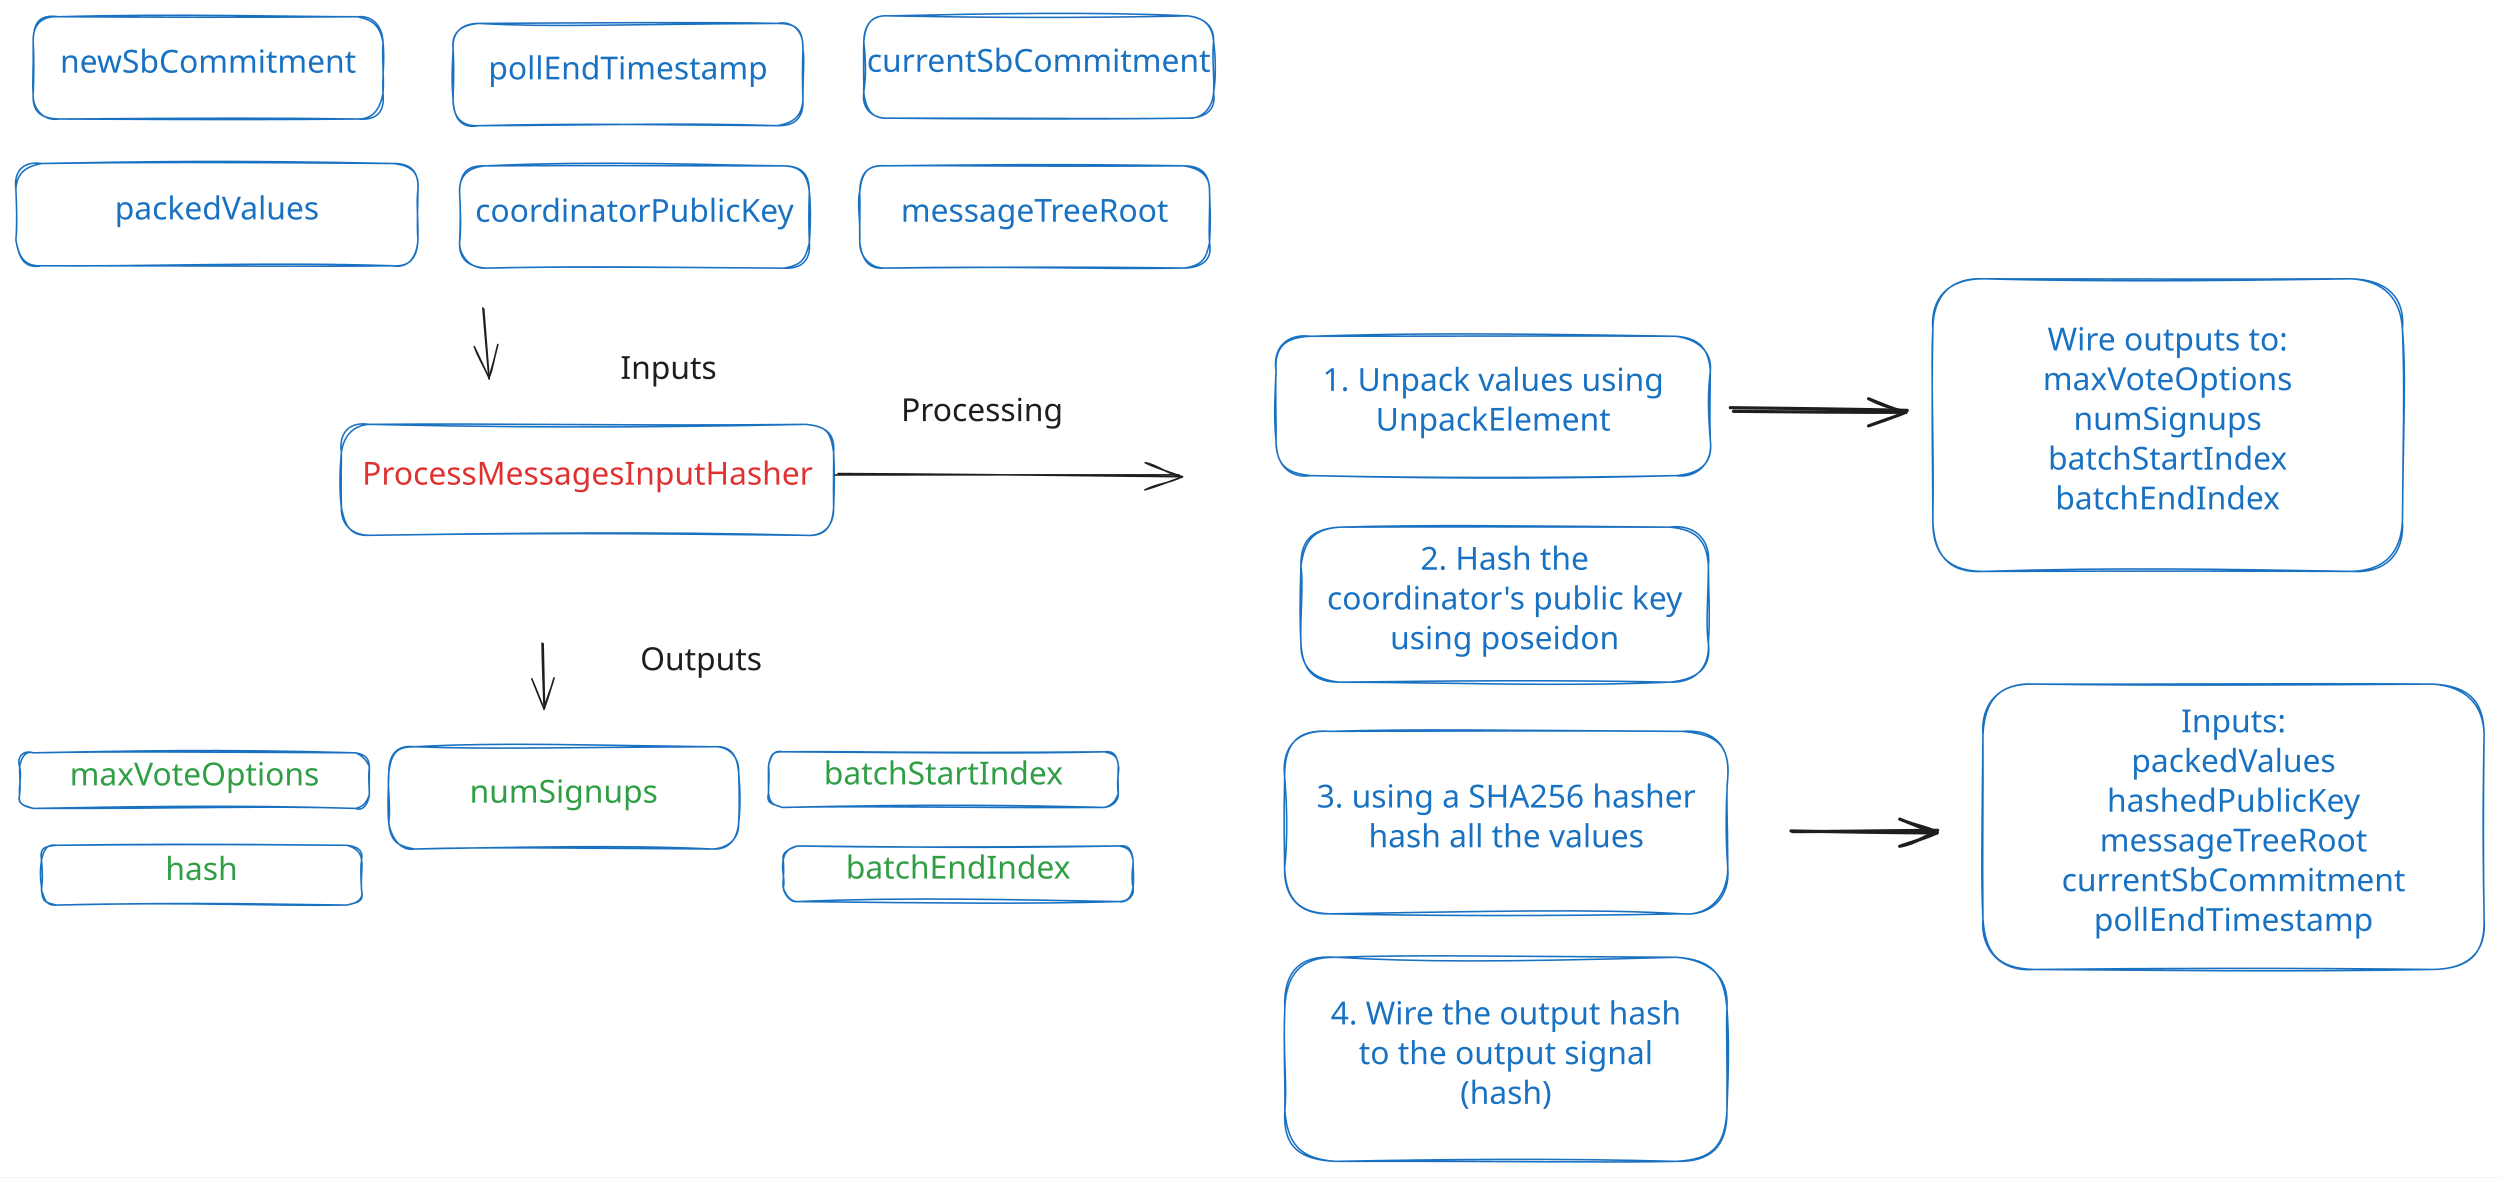
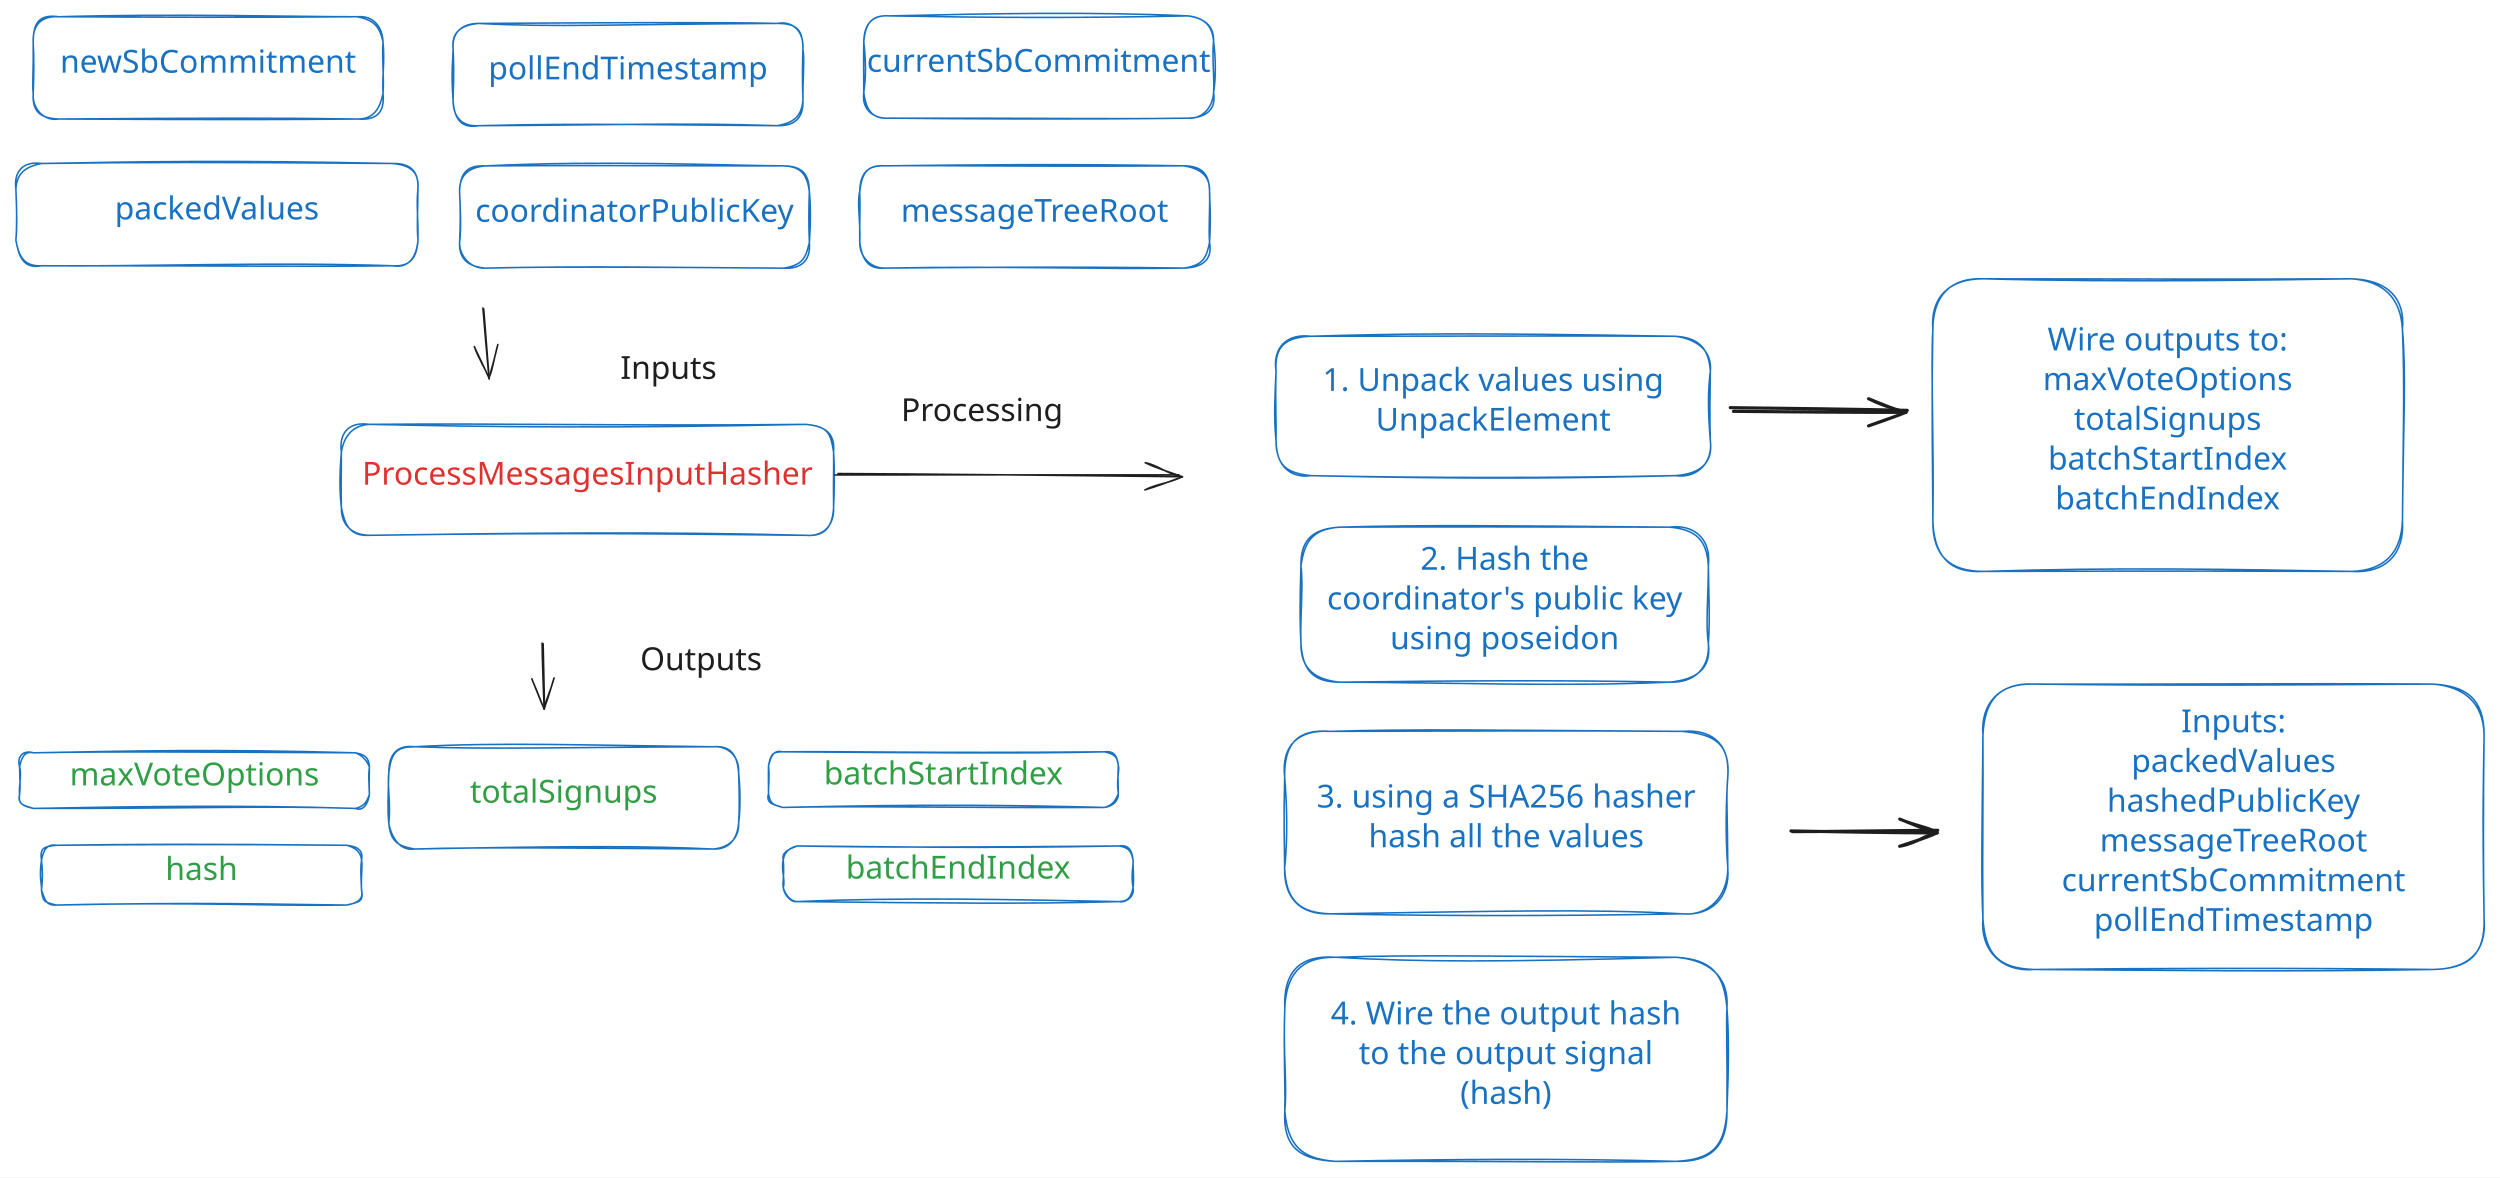
<svg xmlns="http://www.w3.org/2000/svg" version="1.1" viewBox="0 0 1573.129 740.796" width="3146.259" height="1481.593">
  <defs>
    <style class="style-fonts">
      @font-face {
        font-family: "Virgil";
        src: url("https://excalidraw.com/Virgil.woff2");
      }
      @font-face {
        font-family: "Cascadia";
        src: url("https://excalidraw.com/Cascadia.woff2");
      }
      @font-face {
        font-family: "Assistant";
        src: url("https://excalidraw.com/Assistant-Regular.woff2");
      }
    </style>
  </defs>
  <rect x="0" y="0" width="1573.129" height="740.796" fill="#ffffff" />
  <g stroke-linecap="round" transform="translate(214.8186 267.0329) rotate(0 154.8639 34.91191)">
    <path d="M17.46 0 C101.23 -0.79, 185.2 1.1, 292.27 0 M17.46 0 C94.42 1.65, 171.38 2.61, 292.27 0 M292.27 0 C305.68 1.35, 307.8 4.73, 309.73 17.46 M292.27 0 C305.43 1.22, 310.61 6.23, 309.73 17.46 M309.73 17.46 C310.52 30.42, 310.13 43.62, 309.73 52.37 M309.73 17.46 C309.89 26.22, 309.49 35.05, 309.73 52.37 M309.73 52.37 C310.13 64.4, 302.58 70.71, 292.27 69.82 M309.73 52.37 C309.03 63.99, 304.77 70.81, 292.27 69.82 M292.27 69.82 C223.13 69.27, 152.88 67.7, 17.46 69.82 M292.27 69.82 C201.33 67.36, 109.76 68.38, 17.46 69.82 M17.46 69.82 C5.53 69.57, -0.31 62.02, 0 52.37 M17.46 69.82 C4.81 70.51, 2.01 62.46, 0 52.37 M0 52.37 C-0.97 44, -1.39 33.26, 0 17.46 M0 52.37 C-0.32 40.13, 0.01 29.68, 0 17.46 M0 17.46 C1.58 7.13, 7.51 0.59, 17.46 0 M0 17.46 C-1.6 6.64, 3.81 -2.03, 17.46 0" stroke="#1971c2" stroke-width="1" fill="none" />
  </g>
  <g transform="translate(226.6126 289.4448) rotate(0 143.0699 12.5)">
    <text x="143.07" y="0" font-family="Virgil, Segoe UI Emoji" font-size="20px" fill="#e03131" text-anchor="middle" style="white-space: pre;" direction="ltr" dominant-baseline="text-before-edge">ProcessMessagesInputHasher</text>
  </g>
  <g stroke-linecap="round" transform="translate(10 102.8769) rotate(0 126.4982 32.17742)">
    <path d="M16.09 0 C74.39 -0.84, 131.89 -0.85, 236.91 0 M16.09 0 C75.85 -1.15, 133.24 -2.21, 236.91 0 M236.91 0 C248.96 1.06, 253.76 5.72, 253 16.09 M236.91 0 C249.86 -0.31, 253.41 6.33, 253 16.09 M253 16.09 C251.9 25.79, 253.18 32.31, 253 48.27 M253 16.09 C253.04 26.98, 252.17 37.93, 253 48.27 M253 48.27 C252.39 58.98, 248.38 65.21, 236.91 64.35 M253 48.27 C251.98 60.34, 246.12 66.04, 236.91 64.35 M236.91 64.35 C159.15 61.79, 78.79 65, 16.09 64.35 M236.91 64.35 C190.02 65.05, 143.26 64.3, 16.09 64.35 M16.09 64.35 C4.49 64.95, 1.75 57.65, 0 48.27 M16.09 64.35 C4.64 66.65, 1.74 58.28, 0 48.27 M0 48.27 C0.77 38.78, 0.48 25.7, 0 16.09 M0 48.27 C0.68 41.59, 0.74 33.89, 0 16.09 M0 16.09 C-1.39 6.07, 3.61 -1.77, 16.09 0 M0 16.09 C0.57 5.87, 6.29 1.99, 16.09 0" stroke="#1971c2" stroke-width="1" fill="none" />
  </g>
  <g transform="translate(72.79827 122.5543) rotate(0 63.69994 12.5)">
    <text x="63.7" y="0" font-family="Virgil, Segoe UI Emoji" font-size="20px" fill="#1971c2" text-anchor="middle" style="white-space: pre;" direction="ltr" dominant-baseline="text-before-edge">packedValues</text>
  </g>
  <g stroke-linecap="round">
    <g transform="translate(304.1292 194.5748) rotate(0 1.595621 21.72277)">
      <path d="M0.26 -0.18 C0.83 7.23, 3.14 36.61, 3.71 43.95 M-0.27 -0.75 C0.25 6.56, 2.9 35.95, 3.54 43.24" stroke="#1e1e1e" stroke-width="1" fill="none" />
    </g>
    <g transform="translate(304.1292 194.5748) rotate(0 1.595621 21.72277)">
      <path d="M-5.69 23.51 C-2.89 31.3, 1.56 38.12, 3.54 43.24 M-5.69 23.51 C-2.06 31.05, 1.19 38.13, 3.54 43.24" stroke="#1e1e1e" stroke-width="1" fill="none" />
    </g>
    <g transform="translate(304.1292 194.5748) rotate(0 1.595621 21.72277)">
      <path d="M9.15 22.19 C6.77 30.47, 6.06 37.75, 3.54 43.24 M9.15 22.19 C7.32 30.18, 5.12 37.74, 3.54 43.24" stroke="#1e1e1e" stroke-width="1" fill="none" />
    </g>
  </g>
  <mask />
  <g transform="translate(390.3782 222.8988) rotate(0 31.80997 12.5)">
    <text x="0" y="0" font-family="Virgil, Segoe UI Emoji" font-size="20px" fill="#1e1e1e" text-anchor="start" style="white-space: pre;" direction="ltr" dominant-baseline="text-before-edge">Inputs</text>
  </g>
  <g stroke-linecap="round" transform="translate(289.1726 104.3821) rotate(0 110.0576 32.17742)">
    <path d="M16.09 0 C91.47 -3.59, 163.06 -0.33, 204.03 0 M16.09 0 C83.4 -0.47, 148.95 0.08, 204.03 0 M204.03 0 C213.85 0.45, 218.56 4.2, 220.12 16.09 M204.03 0 C216.48 0.13, 219.89 6.11, 220.12 16.09 M220.12 16.09 C220.73 22.8, 221.23 31.58, 220.12 48.27 M220.12 16.09 C219.79 26.31, 219.58 36.08, 220.12 48.27 M220.12 48.27 C221.21 60.49, 213.83 65.02, 204.03 64.35 M220.12 48.27 C217.87 57.08, 216.77 62.32, 204.03 64.35 M204.03 64.35 C129.66 63.78, 53.81 63.21, 16.09 64.35 M204.03 64.35 C141.71 64.09, 80.78 62.78, 16.09 64.35 M16.09 64.35 C6.38 63.31, -0.35 59.59, 0 48.27 M16.09 64.35 C7.42 64.71, -0.01 57.34, 0 48.27 M0 48.27 C1.2 39.27, 0.47 25.49, 0 16.09 M0 48.27 C0.53 37.69, 0.69 27.53, 0 16.09 M0 16.09 C-0.17 5.34, 6.41 0.96, 16.09 0 M0 16.09 C0.45 3.8, 5.2 -0.43, 16.09 0" stroke="#1971c2" stroke-width="1" fill="none" />
  </g>
  <g transform="translate(300.6202 124.0596) rotate(0 98.6099 12.5)">
    <text x="98.61" y="0" font-family="Virgil, Segoe UI Emoji" font-size="20px" fill="#1971c2" text-anchor="middle" style="white-space: pre;" direction="ltr" dominant-baseline="text-before-edge">coordinatorPublicKey</text>
  </g>
  <g stroke-linecap="round" transform="translate(540.9922 104.3433) rotate(0 110.0576 32.17742)">
    <path d="M16.09 0 C55.41 -0.48, 92.96 0.69, 204.03 0 M16.09 0 C69.51 -0.56, 123.06 -1.37, 204.03 0 M204.03 0 C216.25 0.11, 219.92 6.01, 220.12 16.09 M204.03 0 C213.6 1.63, 220.58 5.81, 220.12 16.09 M220.12 16.09 C220.24 24.35, 221.12 30.23, 220.12 48.27 M220.12 16.09 C220.45 28.38, 219.44 39.51, 220.12 48.27 M220.12 48.27 C218.17 57.33, 216.51 62.59, 204.03 64.35 M220.12 48.27 C222.29 59.96, 214.42 64.06, 204.03 64.35 M204.03 64.35 C151.13 65.28, 95.69 62.91, 16.09 64.35 M204.03 64.35 C129.41 63.25, 53.61 64.07, 16.09 64.35 M16.09 64.35 C7.15 64.66, -0.01 57.55, 0 48.27 M16.09 64.35 C6.1 65.16, 1.81 60.5, 0 48.27 M0 48.27 C0.62 34.14, -1.86 24.01, 0 16.09 M0 48.27 C-0.21 37.9, 0.4 28.02, 0 16.09 M0 16.09 C0.39 4, 5.22 -0.37, 16.09 0 M0 16.09 C1.31 4.81, 4.53 -0.85, 16.09 0" stroke="#1971c2" stroke-width="1" fill="none" />
  </g>
  <g transform="translate(564.4498 124.0207) rotate(0 86.59991 12.5)">
    <text x="86.6" y="0" font-family="Virgil, Segoe UI Emoji" font-size="20px" fill="#1971c2" text-anchor="middle" style="white-space: pre;" direction="ltr" dominant-baseline="text-before-edge">messageTreeRoot</text>
  </g>
  <g stroke-linecap="round" transform="translate(543.5239 10) rotate(0 110.0576 32.17742)">
    <path d="M16.09 0 C79.38 -1.46, 144.04 -2.72, 204.03 0 M16.09 0 C77.47 1.15, 137.26 1.42, 204.03 0 M204.03 0 C213.75 1.42, 220.52 5.75, 220.12 16.09 M204.03 0 C213.22 1.02, 219.42 5.35, 220.12 16.09 M220.12 16.09 C221.43 25.63, 221.72 38.91, 220.12 48.27 M220.12 16.09 C218.99 27.33, 220.85 39.35, 220.12 48.27 M220.12 48.27 C222 59.84, 214.46 64.1, 204.03 64.35 M220.12 48.27 C219.76 56.71, 213.75 65.04, 204.03 64.35 M204.03 64.35 C133.22 65.28, 57.81 64.78, 16.09 64.35 M204.03 64.35 C158.37 65.07, 110.93 64.2, 16.09 64.35 M16.09 64.35 C6.01 65.05, 1.58 60.3, 0 48.27 M16.09 64.35 C7.31 65.03, -1.6 59.81, 0 48.27 M0 48.27 C0.72 42.24, 2.01 34.43, 0 16.09 M0 48.27 C0.03 37.96, -0.24 28.83, 0 16.09 M0 16.09 C1.14 4.88, 4.64 -0.74, 16.09 0 M0 16.09 C0.27 7.15, 3.72 -0.93, 16.09 0" stroke="#1971c2" stroke-width="1" fill="none" />
  </g>
  <g transform="translate(552.7316 29.67742) rotate(0 100.8499 12.5)">
    <text x="100.85" y="0" font-family="Virgil, Segoe UI Emoji" font-size="20px" fill="#1971c2" text-anchor="middle" style="white-space: pre;" direction="ltr" dominant-baseline="text-before-edge">currentSbCommitment</text>
  </g>
  <g stroke-linecap="round">
    <g transform="translate(525.9592 298.6032) rotate(0 108.3838 0.4619128)">
      <path d="M-0.54 0.27 C35.4 0.23, 179.47 0.11, 215.84 0.22 M1.38 -0.63 C37.67 -0.58, 182.06 0.9, 218.06 1.4" stroke="#1e1e1e" stroke-width="1" fill="none" />
    </g>
    <g transform="translate(525.9592 298.6032) rotate(0 108.3838 0.4619128)">
      <path d="M194.47 9.67 C202.39 5.59, 208.27 6.01, 218.06 1.4 M194.47 9.67 C201.19 7.78, 209.1 4.73, 218.06 1.4" stroke="#1e1e1e" stroke-width="1" fill="none" />
    </g>
    <g transform="translate(525.9592 298.6032) rotate(0 108.3838 0.4619128)">
      <path d="M194.67 -7.43 C202.59 -6.07, 208.41 -0.21, 218.06 1.4 M194.67 -7.43 C201.31 -4.1, 209.16 -1.91, 218.06 1.4" stroke="#1e1e1e" stroke-width="1" fill="none" />
    </g>
  </g>
  <mask />
  <g transform="translate(566.9965 249.4371) rotate(0 49.66994 12.5)">
    <text x="0" y="0" font-family="Virgil, Segoe UI Emoji" font-size="20px" fill="#1e1e1e" text-anchor="start" style="white-space: pre;" direction="ltr" dominant-baseline="text-before-edge">Processing</text>
  </g>
  <g stroke-linecap="round" transform="translate(802.9495 211.6041) rotate(0 136.6454 43.84462)">
    <path d="M21.92 0 C73.04 -1.63, 124.51 -2.31, 251.37 0 M21.92 0 C106.47 0, 191.89 -0.39, 251.37 0 M251.37 0 C266.73 0.86, 272.41 8.48, 273.29 21.92 M251.37 0 C264.47 1.68, 274.55 9.03, 273.29 21.92 M273.29 21.92 C271.77 34.81, 271.67 46.08, 273.29 65.77 M273.29 21.92 C273.07 35.94, 272.79 52.23, 273.29 65.77 M273.29 65.77 C275.04 79.04, 265.36 89.68, 251.37 87.69 M273.29 65.77 C275.03 79.67, 267.15 86.49, 251.37 87.69 M251.37 87.69 C186.8 89.43, 120.49 89.99, 21.92 87.69 M251.37 87.69 C175.23 89.22, 97.06 89.27, 21.92 87.69 M21.92 87.69 C5.56 85.92, 0.5 80.82, 0 65.77 M21.92 87.69 C8.24 89.67, -0.19 80.36, 0 65.77 M0 65.77 C-1.57 50.16, -0.58 35.99, 0 21.92 M0 65.77 C0.28 54.44, -0.56 41.16, 0 21.92 M0 21.92 C-0.98 6.78, 5.47 0.56, 21.92 0 M0 21.92 C-2.29 7.11, 6.93 -1.94, 21.92 0" stroke="#1971c2" stroke-width="1" fill="none" />
  </g>
  <g transform="translate(826.7551 230.4487) rotate(0 112.8399 25)">
    <text x="112.84" y="0" font-family="Virgil, Segoe UI Emoji" font-size="20px" fill="#1971c2" text-anchor="middle" style="white-space: pre;" direction="ltr" dominant-baseline="text-before-edge">1. Unpack values using </text>
    <text x="112.84" y="25" font-family="Virgil, Segoe UI Emoji" font-size="20px" fill="#1971c2" text-anchor="middle" style="white-space: pre;" direction="ltr" dominant-baseline="text-before-edge">UnpackElement</text>
  </g>
  <g stroke-linecap="round" transform="translate(818.6171 331.7119) rotate(0 128.1906 48.77048)">
    <path d="M24.39 0 C76.65 -1.55, 129 -0.91, 232 0 M24.39 0 C86.13 -0.27, 148.08 -0.14, 232 0 M232 0 C249.35 1.5, 255.46 8.8, 256.38 24.39 M232 0 C246.01 -1.92, 258.4 6.1, 256.38 24.39 M256.38 24.39 C256.33 43.31, 254.61 61.98, 256.38 73.16 M256.38 24.39 C256.49 41.47, 257.56 56.25, 256.38 73.16 M256.38 73.16 C257.39 88.37, 247.9 98.14, 232 97.54 M256.38 73.16 C258.44 89.77, 248.25 95.88, 232 97.54 M232 97.54 C164.18 100.49, 94.56 97.76, 24.39 97.54 M232 97.54 C162.55 96.11, 93.02 96.68, 24.39 97.54 M24.39 97.54 C7.96 97.52, 1.05 90.37, 0 73.16 M24.39 97.54 C8.58 95.97, -0.17 88.99, 0 73.16 M0 73.16 C-0.62 55.97, 1.67 36.89, 0 24.39 M0 73.16 C-0.68 60.77, -0.75 47.75, 0 24.39 M0 24.39 C-0.33 6.44, 9.06 0.99, 24.39 0 M0 24.39 C2.2 9.54, 6.62 1.29, 24.39 0" stroke="#1971c2" stroke-width="1" fill="none" />
  </g>
  <g transform="translate(828.0477 342.9823) rotate(0 118.7599 37.5)">
    <text x="118.76" y="0" font-family="Virgil, Segoe UI Emoji" font-size="20px" fill="#1971c2" text-anchor="middle" style="white-space: pre;" direction="ltr" dominant-baseline="text-before-edge">2. Hash the </text>
    <text x="118.76" y="25" font-family="Virgil, Segoe UI Emoji" font-size="20px" fill="#1971c2" text-anchor="middle" style="white-space: pre;" direction="ltr" dominant-baseline="text-before-edge">coordinator's public key </text>
    <text x="118.76" y="50" font-family="Virgil, Segoe UI Emoji" font-size="20px" fill="#1971c2" text-anchor="middle" style="white-space: pre;" direction="ltr" dominant-baseline="text-before-edge">using poseidon</text>
  </g>
  <g stroke-linecap="round" transform="translate(20.89746 10.53561) rotate(0 110.0576 32.17742)">
    <path d="M16.09 0 C89.42 -2.13, 166.76 0.07, 204.03 0 M16.09 0 C72.53 0.27, 131.08 0.59, 204.03 0 M204.03 0 C214.43 -0.96, 219.86 6.8, 220.12 16.09 M204.03 0 C212.58 1.93, 217.91 4.35, 220.12 16.09 M220.12 16.09 C221.36 28.29, 219.46 37.82, 220.12 48.27 M220.12 16.09 C219.3 26.94, 220.92 37.57, 220.12 48.27 M220.12 48.27 C221.27 59.89, 216.49 65.41, 204.03 64.35 M220.12 48.27 C217.87 59.32, 213.17 64.49, 204.03 64.35 M204.03 64.35 C161.94 64.74, 123.26 64.9, 16.09 64.35 M204.03 64.35 C156.51 63.62, 108.85 63.71, 16.09 64.35 M16.09 64.35 C6.73 65.98, -0.73 57.88, 0 48.27 M16.09 64.35 C4.09 63.96, -0.67 59.34, 0 48.27 M0 48.27 C-0.69 42.78, 0.21 34.83, 0 16.09 M0 48.27 C0.48 37.37, 0.55 26.01, 0 16.09 M0 16.09 C0.03 4.03, 3.44 -1.74, 16.09 0 M0 16.09 C-0.51 5.26, 4.96 -0.63, 16.09 0" stroke="#1971c2" stroke-width="1" fill="none" />
  </g>
  <g transform="translate(48.96511 30.21303) rotate(0 81.98992 12.5)">
    <text x="81.99" y="0" font-family="Virgil, Segoe UI Emoji" font-size="20px" fill="#1971c2" text-anchor="middle" style="white-space: pre;" direction="ltr" dominant-baseline="text-before-edge">newSbCommitment</text>
  </g>
  <g stroke-linecap="round" transform="translate(285.1209 14.73828) rotate(0 110.0576 32.17742)">
    <path d="M16.09 0 C61.77 2.61, 105.1 0.5, 204.03 0 M16.09 0 C90.63 -0.41, 166.01 -0.91, 204.03 0 M204.03 0 C216.32 0.03, 220 3.78, 220.12 16.09 M204.03 0 C213.03 -1.85, 220.81 4.37, 220.12 16.09 M220.12 16.09 C221.3 22.58, 219.96 33.98, 220.12 48.27 M220.12 16.09 C219.78 26.44, 219.72 38.23, 220.12 48.27 M220.12 48.27 C219.24 58.56, 214.56 62.39, 204.03 64.35 M220.12 48.27 C220.5 58.71, 215.92 64.6, 204.03 64.35 M204.03 64.35 C144.5 62.25, 87.39 64.19, 16.09 64.35 M204.03 64.35 C142.8 64.05, 81.97 62.6, 16.09 64.35 M16.09 64.35 C5.57 66.35, 0.6 60.52, 0 48.27 M16.09 64.35 C4.89 65.01, -0.01 58.47, 0 48.27 M0 48.27 C-0.54 40.46, -1.08 34.95, 0 16.09 M0 48.27 C-0.09 42.01, 0.89 34.84, 0 16.09 M0 16.09 C-1.14 5.83, 4.57 1.06, 16.09 0 M0 16.09 C-0.87 4.11, 7.27 0.01, 16.09 0" stroke="#1971c2" stroke-width="1" fill="none" />
  </g>
  <g transform="translate(311.3085 34.4157) rotate(0 83.86992 12.5)">
    <text x="83.87" y="0" font-family="Virgil, Segoe UI Emoji" font-size="20px" fill="#1971c2" text-anchor="middle" style="white-space: pre;" direction="ltr" dominant-baseline="text-before-edge">pollEndTimestamp</text>
  </g>
  <g transform="translate(402.8179 406.1754) rotate(0 40.27995 12.5)">
    <text x="0" y="0" font-family="Virgil, Segoe UI Emoji" font-size="20px" fill="#1e1e1e" text-anchor="start" style="white-space: pre;" direction="ltr" dominant-baseline="text-before-edge">Outputs</text>
  </g>
  <g stroke-linecap="round">
    <g transform="translate(341.837 404.9051) rotate(0 0.2229014 20.51106)">
      <path d="M-0.05 0.16 C0.01 6.92, 0.79 33.93, 0.79 40.68 M-0.73 -0.23 C-0.75 6.57, 0.25 34.32, 0.54 41.2" stroke="#1e1e1e" stroke-width="1" fill="none" />
    </g>
    <g transform="translate(341.837 404.9051) rotate(0 0.2229014 20.51106)">
      <path d="M-7.21 22.2 C-3.93 30.07, -1.91 35.77, 0.54 41.2 M-7.21 22.2 C-5.5 26.34, -3.32 31.35, 0.54 41.2" stroke="#1e1e1e" stroke-width="1" fill="none" />
    </g>
    <g transform="translate(341.837 404.9051) rotate(0 0.2229014 20.51106)">
      <path d="M6.82 21.67 C4.75 29.73, 1.44 35.64, 0.54 41.2 M6.82 21.67 C5.32 25.89, 4.3 31.03, 0.54 41.2" stroke="#1e1e1e" stroke-width="1" fill="none" />
    </g>
  </g>
  <mask />
  <g stroke-linecap="round" transform="translate(244.6607 469.8981) rotate(0 110.0576 32.17742)">
    <path d="M16.09 0 C69.65 -2.96, 124.29 -0.93, 204.03 0 M16.09 0 C64.35 1.75, 111.32 0.32, 204.03 0 M204.03 0 C213.3 -0.76, 220.66 6.04, 220.12 16.09 M204.03 0 C215.86 -1, 219.23 5.96, 220.12 16.09 M220.12 16.09 C220.97 25.35, 221.52 36.78, 220.12 48.27 M220.12 16.09 C220.51 27.15, 220.76 38.62, 220.12 48.27 M220.12 48.27 C219.16 58.45, 213.83 64.83, 204.03 64.35 M220.12 48.27 C220.44 57.23, 214.32 63.61, 204.03 64.35 M204.03 64.35 C163.59 62.51, 125.33 62.22, 16.09 64.35 M204.03 64.35 C130.67 63.96, 58.65 62.89, 16.09 64.35 M16.09 64.35 C7.24 65.85, 1.62 57.06, 0 48.27 M16.09 64.35 C7.22 62.52, 1.22 61.07, 0 48.27 M0 48.27 C1.32 35.7, -1.06 24.7, 0 16.09 M0 48.27 C-0.91 38.83, -0.37 30.91, 0 16.09 M0 16.09 C0.07 5.13, 4.84 -1.34, 16.09 0 M0 16.09 C1.68 3.14, 5.4 0.03, 16.09 0" stroke="#1971c2" stroke-width="1" fill="none" />
  </g>
  <g transform="translate(304.0483 489.5755) rotate(0 50.66994 12.5)">
-     <text x="50.67" y="0" font-family="Virgil, Segoe UI Emoji" font-size="20px" fill="#2f9e44" text-anchor="middle" style="white-space: pre;" direction="ltr" dominant-baseline="text-before-edge">numSignups</text>
+     <text x="50.67" y="0" font-family="Virgil, Segoe UI Emoji" font-size="20px" fill="#2f9e44" text-anchor="middle" style="white-space: pre;" direction="ltr" dominant-baseline="text-before-edge">totalSignups</text>
  </g>
  <g stroke-linecap="round" transform="translate(483.5882 473.0828) rotate(0 110.0576 17.5)">
    <path d="M8.75 0 C50.72 -0.5, 93.58 0.99, 211.37 0 M8.75 0 C87.72 0.57, 168.23 1.22, 211.37 0 M211.37 0 C218.16 -0.87, 219.34 3.44, 220.12 8.75 M211.37 0 C218.3 1.46, 219.66 3.67, 220.12 8.75 M220.12 8.75 C221.13 11.41, 218.73 16.83, 220.12 26.25 M220.12 8.75 C219.84 13.28, 219.85 18.5, 220.12 26.25 M220.12 26.25 C220.39 30.55, 216.83 34.35, 211.37 35 M220.12 26.25 C218.04 31.71, 215.74 33.8, 211.37 35 M211.37 35 C158.78 33.67, 101.84 32.73, 8.75 35 M211.37 35 C132.33 35.44, 52.35 33.9, 8.75 35 M8.75 35 C4.54 33.41, 1.06 33.89, 0 26.25 M8.75 35 C4.14 33.05, -1.9 33.29, 0 26.25 M0 26.25 C-0.16 22.58, 0.82 16.43, 0 8.75 M0 26.25 C0.08 21.41, -0.18 16.19, 0 8.75 M0 8.75 C1.46 0.98, 2.94 0.03, 8.75 0 M0 8.75 C1.15 4.59, 2.5 -1.73, 8.75 0" stroke="#1971c2" stroke-width="1" fill="none" />
  </g>
  <g transform="translate(511.0358 478.0828) rotate(0 82.60993 12.5)">
    <text x="82.61" y="0" font-family="Virgil, Segoe UI Emoji" font-size="20px" fill="#2f9e44" text-anchor="middle" style="white-space: pre;" direction="ltr" dominant-baseline="text-before-edge">batchStartIndex</text>
  </g>
  <g stroke-linecap="round" transform="translate(12.31334 473.7056) rotate(0 110.0576 17.5)">
    <path d="M8.75 0 C68.11 -1.13, 123.23 -2.54, 211.37 0 M8.75 0 C62.26 -1.01, 114.56 -0.38, 211.37 0 M211.37 0 C218.16 1.27, 219.72 3.57, 220.12 8.75 M211.37 0 C214.97 1.38, 218.16 4.12, 220.12 8.75 M220.12 8.75 C219.49 14.53, 219.73 16.63, 220.12 26.25 M220.12 8.75 C220.16 12.86, 219.87 18.02, 220.12 26.25 M220.12 26.25 C218.31 31.76, 215.93 33.96, 211.37 35 M220.12 26.25 C219.36 32.2, 216.11 36.98, 211.37 35 M211.37 35 C157.58 33.14, 100.19 35.25, 8.75 35 M211.37 35 C136.2 32.53, 60.06 34.05, 8.75 35 M8.75 35 C3.98 33.3, -1.66 33.13, 0 26.25 M8.75 35 C1.54 33.47, -0.96 31.72, 0 26.25 M0 26.25 C-0.58 19.98, 1.53 14.75, 0 8.75 M0 26.25 C0.68 20.36, 0.06 16.18, 0 8.75 M0 8.75 C1 4.37, 2.56 -1.51, 8.75 0 M0 8.75 C-1.95 1.65, 2.95 -1.82, 8.75 0" stroke="#1971c2" stroke-width="1" fill="none" />
  </g>
  <g transform="translate(46.25098 478.7056) rotate(0 76.11993 12.5)">
    <text x="76.12" y="0" font-family="Virgil, Segoe UI Emoji" font-size="20px" fill="#2f9e44" text-anchor="middle" style="white-space: pre;" direction="ltr" dominant-baseline="text-before-edge">maxVoteOptions</text>
  </g>
  <g stroke-linecap="round" transform="translate(492.8714 532.3294) rotate(0 110.0576 17.5)">
    <path d="M8.75 0 C59.75 0.97, 114.59 0.86, 211.37 0 M8.75 0 C64.31 0.35, 119.62 1.76, 211.37 0 M211.37 0 C218.46 1.23, 219 4.31, 220.12 8.75 M211.37 0 C218.55 -1.13, 219.48 4.6, 220.12 8.75 M220.12 8.75 C220.39 12.57, 218.63 18.67, 220.12 26.25 M220.12 8.75 C219.92 13.62, 220.87 19.1, 220.12 26.25 M220.12 26.25 C218.54 33.92, 215.88 34.64, 211.37 35 M220.12 26.25 C221.31 32.22, 214.95 35.97, 211.37 35 M211.37 35 C144.87 33.79, 76.39 32.08, 8.75 35 M211.37 35 C154.75 36.63, 98.55 35.93, 8.75 35 M8.75 35 C4.61 34.95, 1.4 30.8, 0 26.25 M8.75 35 C4.3 35.72, 0.31 29.82, 0 26.25 M0 26.25 C1.48 21.21, -1.55 15.15, 0 8.75 M0 26.25 C-0.65 22.43, 0.8 19.83, 0 8.75 M0 8.75 C-1.21 3.91, 3.68 1.97, 8.75 0 M0 8.75 C0.63 3.65, 4.42 0.93, 8.75 0" stroke="#1971c2" stroke-width="1" fill="none" />
  </g>
  <g transform="translate(531.569 537.3294) rotate(0 71.35995 12.5)">
    <text x="71.36" y="0" font-family="Virgil, Segoe UI Emoji" font-size="20px" fill="#2f9e44" text-anchor="middle" style="white-space: pre;" direction="ltr" dominant-baseline="text-before-edge">batchEndIndex</text>
  </g>
  <g stroke-linecap="round" transform="translate(26.10743 531.8928) rotate(0 100.696 18.81202)">
    <path d="M9.41 0 C56.45 -0.68, 100.77 -0.94, 191.99 0 M9.41 0 C61.16 -0.44, 111.69 -0.75, 191.99 0 M191.99 0 C196.75 1.16, 201.09 3.99, 201.39 9.41 M191.99 0 C198.73 0.71, 202.69 3.08, 201.39 9.41 M201.39 9.41 C200.73 13.73, 200.91 17.94, 201.39 28.22 M201.39 9.41 C202.23 12.9, 200.92 18.22, 201.39 28.22 M201.39 28.22 C202.7 33.58, 199.26 36.43, 191.99 37.62 M201.39 28.22 C202.76 35.29, 200.24 35.71, 191.99 37.62 M191.99 37.62 C144.89 38.47, 95.34 35.43, 9.41 37.62 M191.99 37.62 C148.02 37.24, 103.8 35.6, 9.41 37.62 M9.41 37.62 C2.07 38.13, 1.93 32.86, 0 28.22 M9.41 37.62 C1.26 35.74, 0.97 35.34, 0 28.22 M0 28.22 C0.43 25.34, -1.71 20.4, 0 9.41 M0 28.22 C0.37 23.84, 1.07 20.29, 0 9.41 M0 9.41 C0.91 5.03, 2.33 -1.18, 9.41 0 M0 9.41 C-1.23 1.47, 1.82 0.78, 9.41 0" stroke="#1971c2" stroke-width="1" fill="none" />
  </g>
  <g transform="translate(104.8234 538.2048) rotate(0 21.97998 12.5)">
    <text x="21.98" y="0" font-family="Virgil, Segoe UI Emoji" font-size="20px" fill="#2f9e44" text-anchor="middle" style="white-space: pre;" direction="ltr" dominant-baseline="text-before-edge">hash</text>
  </g>
  <g stroke-linecap="round" transform="translate(808.3599 460.2152) rotate(0 139.4312 57.40524)">
    <path d="M28.7 0 C79.15 -1.56, 128.01 -0.77, 250.16 0 M28.7 0 C103.02 -0.17, 178.38 -0.6, 250.16 0 M250.16 0 C271.25 -1.8, 280.5 10.43, 278.86 28.7 M250.16 0 C271.17 1.88, 280.06 7.76, 278.86 28.7 M278.86 28.7 C277.79 44.22, 277.22 64.44, 278.86 86.11 M278.86 28.7 C277.67 40.68, 278.78 52.41, 278.86 86.11 M278.86 86.11 C280.41 104.22, 268.74 116.34, 250.16 114.81 M278.86 86.11 C278.83 103.5, 267 116.51, 250.16 114.81 M250.16 114.81 C191.36 111.53, 132.24 113.27, 28.7 114.81 M250.16 114.81 C165.7 116.49, 80.62 116, 28.7 114.81 M28.7 114.81 C9.84 114.23, 0.92 106.87, 0 86.11 M28.7 114.81 C9.09 115.5, -0.45 104.2, 0 86.11 M0 86.11 C2.04 67.45, 1.41 44.52, 0 28.7 M0 86.11 C-0.07 72.1, -0.71 57.29, 0 28.7 M0 28.7 C-0.22 7.81, 7.8 -1.62, 28.7 0 M0 28.7 C-2.22 8.25, 9.25 -1.25, 28.7 0" stroke="#1971c2" stroke-width="1" fill="none" />
  </g>
  <g transform="translate(813.9912 492.6205) rotate(0 133.7999 25)">
    <text x="133.8" y="0" font-family="Virgil, Segoe UI Emoji" font-size="20px" fill="#1971c2" text-anchor="middle" style="white-space: pre;" direction="ltr" dominant-baseline="text-before-edge">3. using a SHA256 hasher </text>
    <text x="133.8" y="25" font-family="Virgil, Segoe UI Emoji" font-size="20px" fill="#1971c2" text-anchor="middle" style="white-space: pre;" direction="ltr" dominant-baseline="text-before-edge">hash all the values</text>
  </g>
  <g stroke-linecap="round" transform="translate(1247.765 430.4621) rotate(0 157.6824 89.7912)">
    <path d="M32 0 C116.29 1.14, 203.01 0.52, 283.36 0 M32 0 C111.13 0.3, 189.62 -0.61, 283.36 0 M283.36 0 C303.85 1.25, 315.32 8.8, 315.36 32 M283.36 0 C302.49 1.65, 314.97 11.51, 315.36 32 M315.36 32 C315 56.68, 314.14 79.5, 315.36 147.58 M315.36 32 C314.79 73.51, 314.8 114.04, 315.36 147.58 M315.36 147.58 C317.15 169.41, 304.57 179.22, 283.36 179.58 M315.36 147.58 C316.05 169.73, 306.31 179.07, 283.36 179.58 M283.36 179.58 C195.55 181.25, 105.79 180.02, 32 179.58 M283.36 179.58 C196.02 178.56, 107.53 178.76, 32 179.58 M32 179.58 C11.26 181.42, -1.84 167, 0 147.58 M32 179.58 C9.83 178.83, 1.53 170.18, 0 147.58 M0 147.58 C-0.44 108.41, 0.29 68.55, 0 32 M0 147.58 C-1.19 122.76, -0.64 99.89, 0 32 M0 32 C1.11 11.01, 9.06 -0.45, 32 0 M0 32 C-1.6 12.48, 10.35 -1.28, 32 0" stroke="#1971c2" stroke-width="1" fill="none" />
  </g>
  <g transform="translate(1304.597 445.2533) rotate(0 100.8499 75)">
    <text x="100.85" y="0" font-family="Virgil, Segoe UI Emoji" font-size="20px" fill="#1971c2" text-anchor="middle" style="white-space: pre;" direction="ltr" dominant-baseline="text-before-edge">Inputs:</text>
    <text x="100.85" y="25" font-family="Virgil, Segoe UI Emoji" font-size="20px" fill="#1971c2" text-anchor="middle" style="white-space: pre;" direction="ltr" dominant-baseline="text-before-edge">packedValues</text>
    <text x="100.85" y="50" font-family="Virgil, Segoe UI Emoji" font-size="20px" fill="#1971c2" text-anchor="middle" style="white-space: pre;" direction="ltr" dominant-baseline="text-before-edge">hashedPublicKey</text>
    <text x="100.85" y="75" font-family="Virgil, Segoe UI Emoji" font-size="20px" fill="#1971c2" text-anchor="middle" style="white-space: pre;" direction="ltr" dominant-baseline="text-before-edge">messageTreeRoot</text>
    <text x="100.85" y="100" font-family="Virgil, Segoe UI Emoji" font-size="20px" fill="#1971c2" text-anchor="middle" style="white-space: pre;" direction="ltr" dominant-baseline="text-before-edge">currentSbCommitment</text>
    <text x="100.85" y="125" font-family="Virgil, Segoe UI Emoji" font-size="20px" fill="#1971c2" text-anchor="middle" style="white-space: pre;" direction="ltr" dominant-baseline="text-before-edge">pollEndTimestamp</text>
  </g>
  <g stroke-linecap="round">
    <g transform="translate(1126.909 522.1442) rotate(0 45.73237 0.1351712)">
      <path d="M0.99 1.16 C16.24 1.27, 77.48 0.32, 92.41 0.33 M0.05 0.73 C15.14 1.07, 76.47 2.13, 91.96 1.9" stroke="#1e1e1e" stroke-width="2" fill="none" />
    </g>
    <g transform="translate(1126.909 522.1442) rotate(0 45.73237 0.1351712)">
      <path d="M68.44 10.37 C79.29 8.55, 86.35 2.28, 91.96 1.9 M68.44 10.37 C77.29 7.46, 86.16 4.75, 91.96 1.9" stroke="#1e1e1e" stroke-width="2" fill="none" />
    </g>
    <g transform="translate(1126.909 522.1442) rotate(0 45.73237 0.1351712)">
      <path d="M68.5 -6.73 C79.28 -2.08, 86.32 -1.89, 91.96 1.9 M68.5 -6.73 C77.39 -3.16, 86.24 0.62, 91.96 1.9" stroke="#1e1e1e" stroke-width="2" fill="none" />
    </g>
  </g>
  <mask />
  <g stroke-linecap="round" transform="translate(808.4546 602.3657) rotate(0 139.1176 64.21539)">
    <path d="M32 0 C84.19 3, 133.92 3.13, 246.24 0 M32 0 C80.8 -1.67, 129.71 -0.59, 246.24 0 M246.24 0 C265.61 1.67, 279.75 10.88, 278.24 32 M246.24 0 C269.56 1.42, 276.44 11.17, 278.24 32 M278.24 32 C279.58 49.79, 279.33 69.82, 278.24 96.43 M278.24 32 C277.58 44.77, 278.55 57.32, 278.24 96.43 M278.24 96.43 C276.83 119.53, 268.86 127.16, 246.24 128.43 M278.24 96.43 C278.59 119.49, 267.7 128.97, 246.24 128.43 M246.24 128.43 C202.26 129.37, 159.23 128.22, 32 128.43 M246.24 128.43 C172.17 126.41, 99.86 127.11, 32 128.43 M32 128.43 C9.64 126.87, 1.75 117.62, 0 96.43 M32 128.43 C10.08 127.44, -1.4 120.06, 0 96.43 M0 96.43 C1.66 80.71, -1.19 60.81, 0 32 M0 96.43 C0.43 78.75, -0.91 60.29, 0 32 M0 32 C0.9 12.01, 8.81 -0.35, 32 0 M0 32 C-0.94 10.08, 8.52 -1.71, 32 0" stroke="#1971c2" stroke-width="1" fill="none" />
  </g>
  <g transform="translate(822.8423 629.0811) rotate(0 124.7299 37.5)">
    <text x="124.73" y="0" font-family="Virgil, Segoe UI Emoji" font-size="20px" fill="#1971c2" text-anchor="middle" style="white-space: pre;" direction="ltr" dominant-baseline="text-before-edge">4. Wire the output hash </text>
    <text x="124.73" y="25" font-family="Virgil, Segoe UI Emoji" font-size="20px" fill="#1971c2" text-anchor="middle" style="white-space: pre;" direction="ltr" dominant-baseline="text-before-edge">to the output signal </text>
    <text x="124.73" y="50" font-family="Virgil, Segoe UI Emoji" font-size="20px" fill="#1971c2" text-anchor="middle" style="white-space: pre;" direction="ltr" dominant-baseline="text-before-edge">(hash)</text>
  </g>
  <g stroke-linecap="round">
    <g transform="translate(1089.157 257.093) rotate(0 55.42052 0.8414544)">
      <path d="M-0.38 -0.57 C18.21 -0.44, 92.4 0.59, 111 1.13 M1.61 1.74 C20.11 2.01, 91.96 2.53, 110.13 2.37" stroke="#1e1e1e" stroke-width="2" fill="none" />
    </g>
    <g transform="translate(1089.157 257.093) rotate(0 55.42052 0.8414544)">
      <path d="M86.63 10.91 C91.63 9.07, 97.63 7.25, 110.13 2.37 M86.63 10.91 C94.86 7.8, 103.7 5.02, 110.13 2.37" stroke="#1e1e1e" stroke-width="2" fill="none" />
    </g>
    <g transform="translate(1089.157 257.093) rotate(0 55.42052 0.8414544)">
      <path d="M86.64 -6.19 C91.68 -3.68, 97.68 -1.15, 110.13 2.37 M86.64 -6.19 C94.9 -2.81, 103.74 0.91, 110.13 2.37" stroke="#1e1e1e" stroke-width="2" fill="none" />
    </g>
  </g>
  <mask />
  <g stroke-linecap="round" transform="translate(1216.239 175.4351) rotate(0 147.7524 92.05782)">
    <path d="M32 0 C121.39 2.44, 215.65 0.65, 263.5 0 M32 0 C109.24 0.02, 184.71 0.4, 263.5 0 M263.5 0 C286.11 0.71, 297.38 12.01, 295.5 32 M263.5 0 C284.48 1.49, 294.54 12.88, 295.5 32 M295.5 32 C297.94 60.42, 296.11 88.74, 295.5 152.12 M295.5 32 C296.98 67.8, 295.89 102.52, 295.5 152.12 M295.5 152.12 C296.99 173.41, 284.59 185.62, 263.5 184.12 M295.5 152.12 C294.77 172.59, 283.99 183.55, 263.5 184.12 M263.5 184.12 C189.37 182.81, 113.82 181.42, 32 184.12 M263.5 184.12 C209.32 183.95, 156.02 183.79, 32 184.12 M32 184.12 C11.1 184.13, -0.26 174.81, 0 152.12 M32 184.12 C9.34 185.59, 0.67 173.03, 0 152.12 M0 152.12 C0.88 105.57, -1.4 56.29, 0 32 M0 152.12 C-0.01 119.29, -0.94 86.04, 0 32 M0 32 C-1.66 11.83, 10 -0.15, 32 0 M0 32 C0.06 10.48, 11.32 -0.96, 32 0" stroke="#1971c2" stroke-width="1" fill="none" />
  </g>
  <g transform="translate(1281.381 204.9929) rotate(0 82.60993 62.5)">
    <text x="82.61" y="0" font-family="Virgil, Segoe UI Emoji" font-size="20px" fill="#1971c2" text-anchor="middle" style="white-space: pre;" direction="ltr" dominant-baseline="text-before-edge">Wire outputs to:</text>
    <text x="82.61" y="25" font-family="Virgil, Segoe UI Emoji" font-size="20px" fill="#1971c2" text-anchor="middle" style="white-space: pre;" direction="ltr" dominant-baseline="text-before-edge">maxVoteOptions</text>
-     <text x="82.61" y="50" font-family="Virgil, Segoe UI Emoji" font-size="20px" fill="#1971c2" text-anchor="middle" style="white-space: pre;" direction="ltr" dominant-baseline="text-before-edge">numSignups</text>
+     <text x="82.61" y="50" font-family="Virgil, Segoe UI Emoji" font-size="20px" fill="#1971c2" text-anchor="middle" style="white-space: pre;" direction="ltr" dominant-baseline="text-before-edge">totalSignups</text>
    <text x="82.61" y="75" font-family="Virgil, Segoe UI Emoji" font-size="20px" fill="#1971c2" text-anchor="middle" style="white-space: pre;" direction="ltr" dominant-baseline="text-before-edge">batchStartIndex</text>
    <text x="82.61" y="100" font-family="Virgil, Segoe UI Emoji" font-size="20px" fill="#1971c2" text-anchor="middle" style="white-space: pre;" direction="ltr" dominant-baseline="text-before-edge">batchEndIndex</text>
  </g>
</svg>
